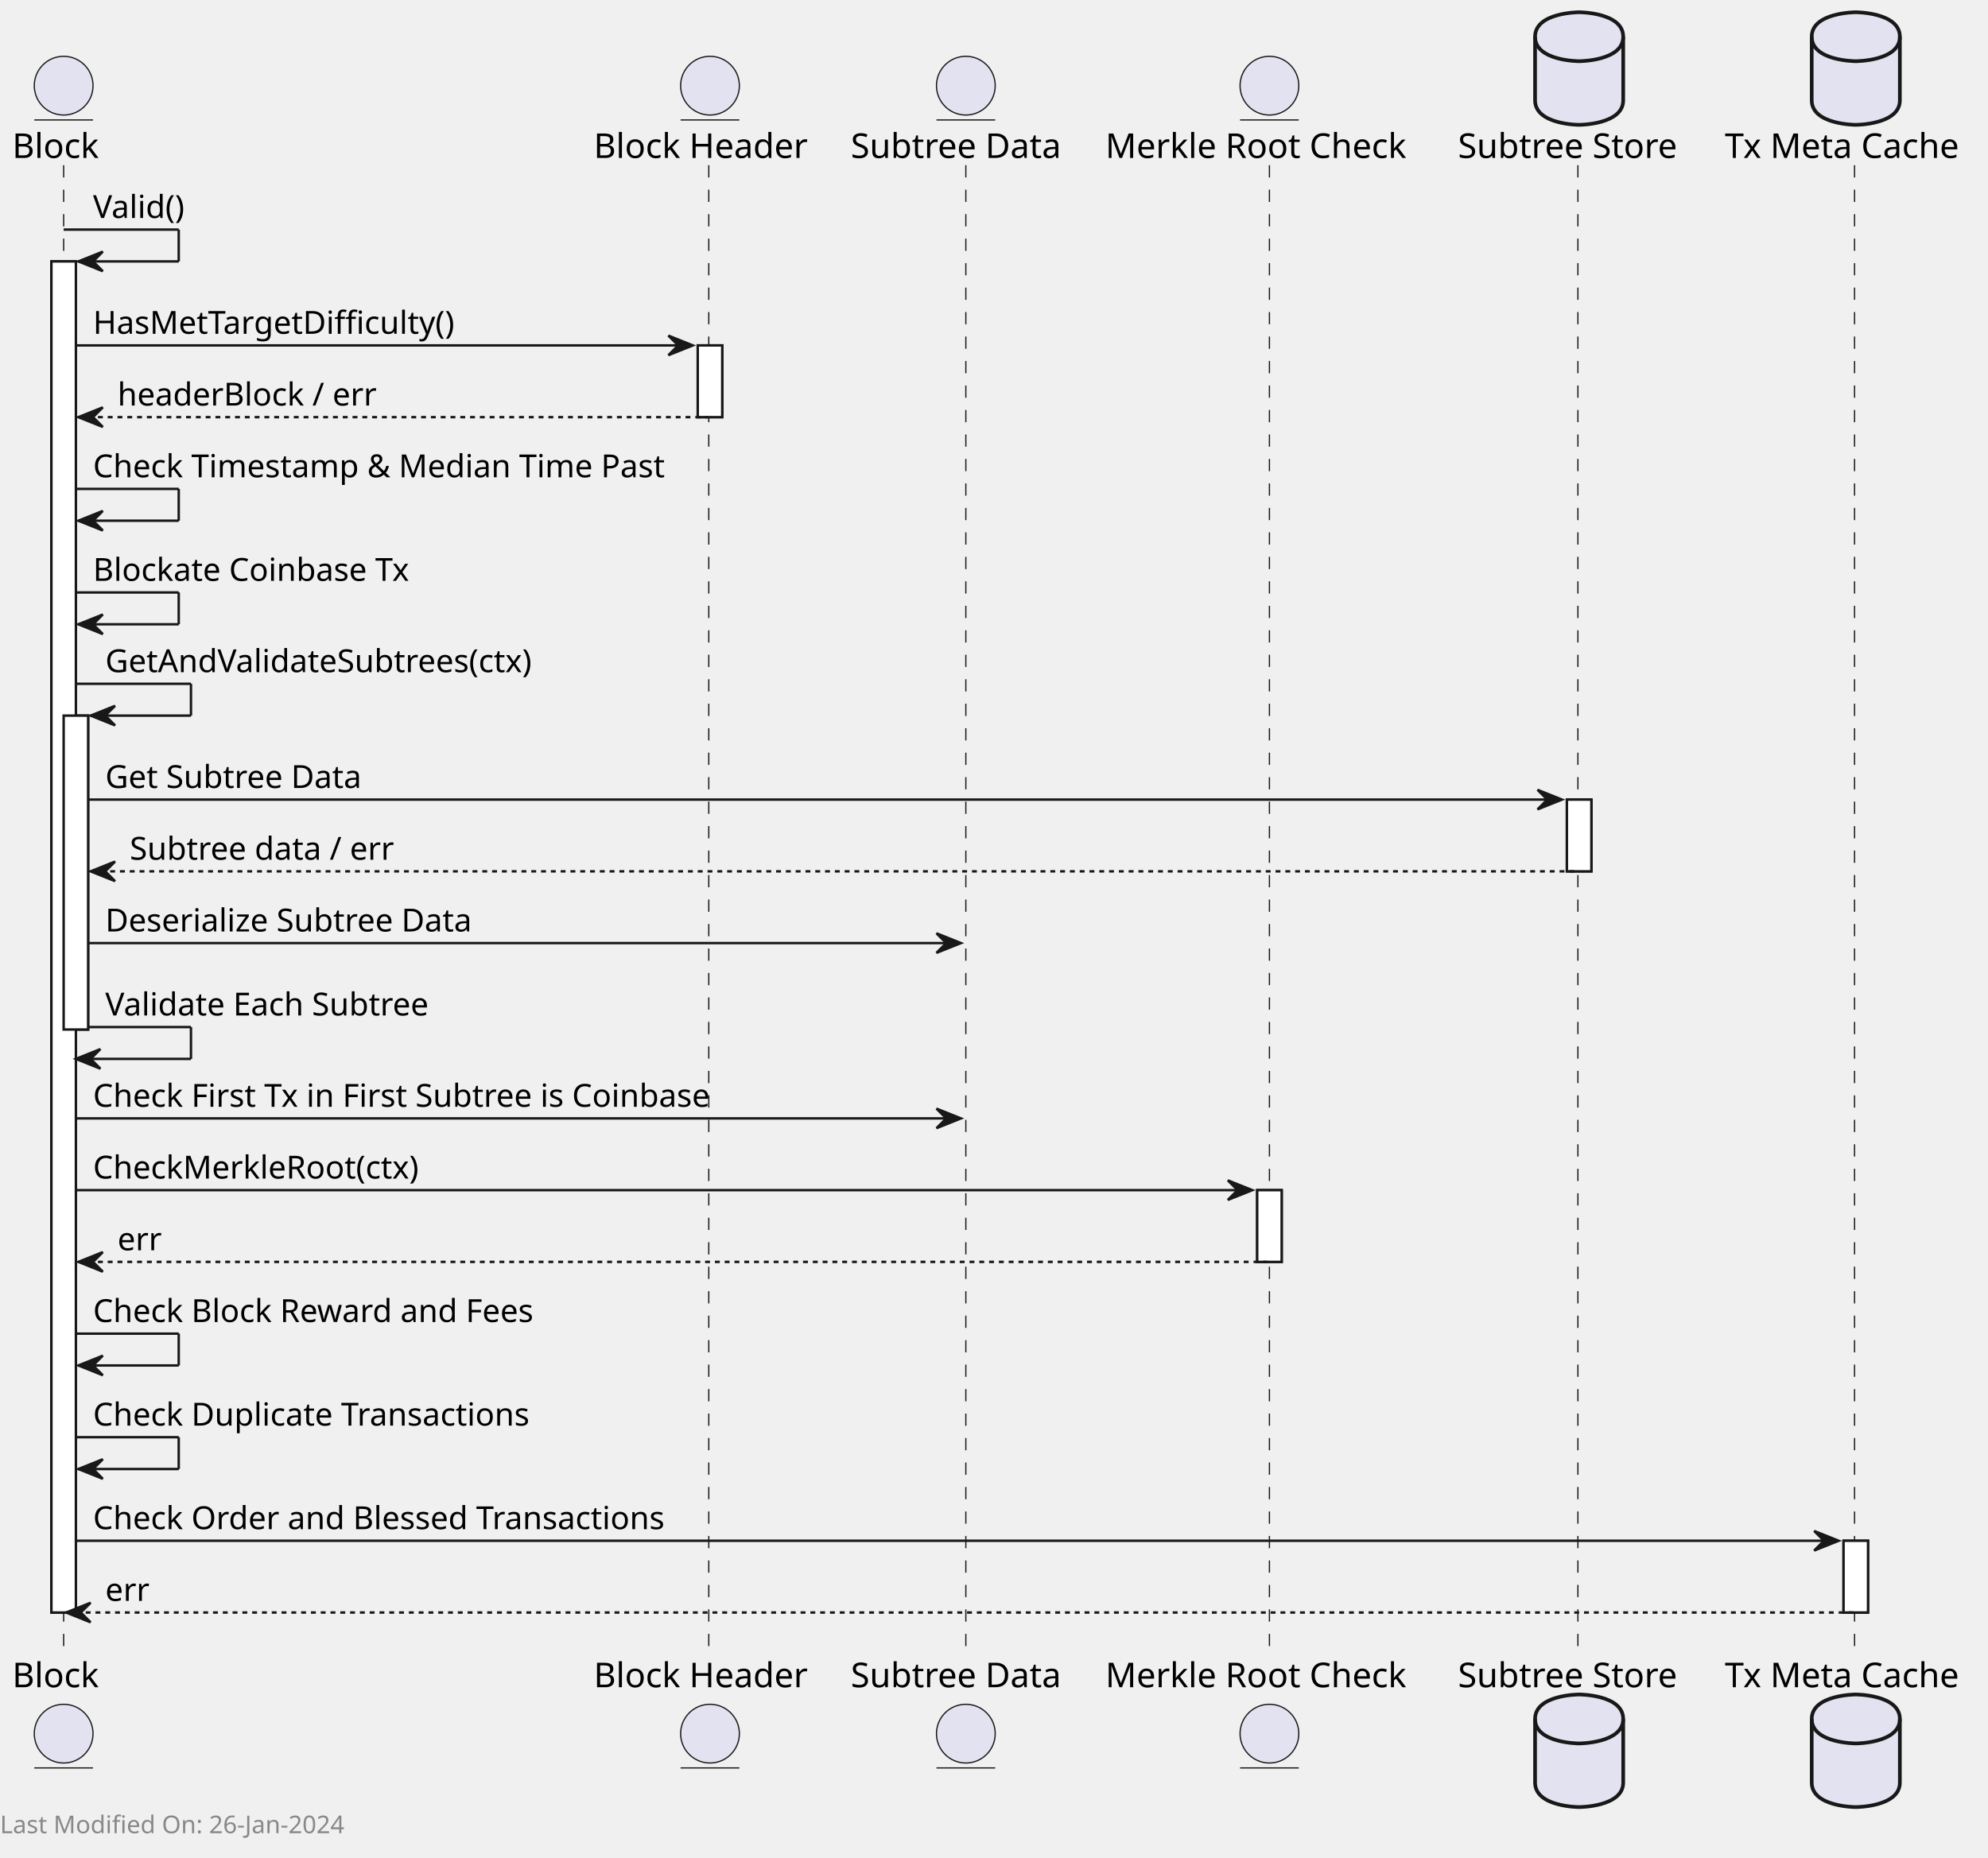
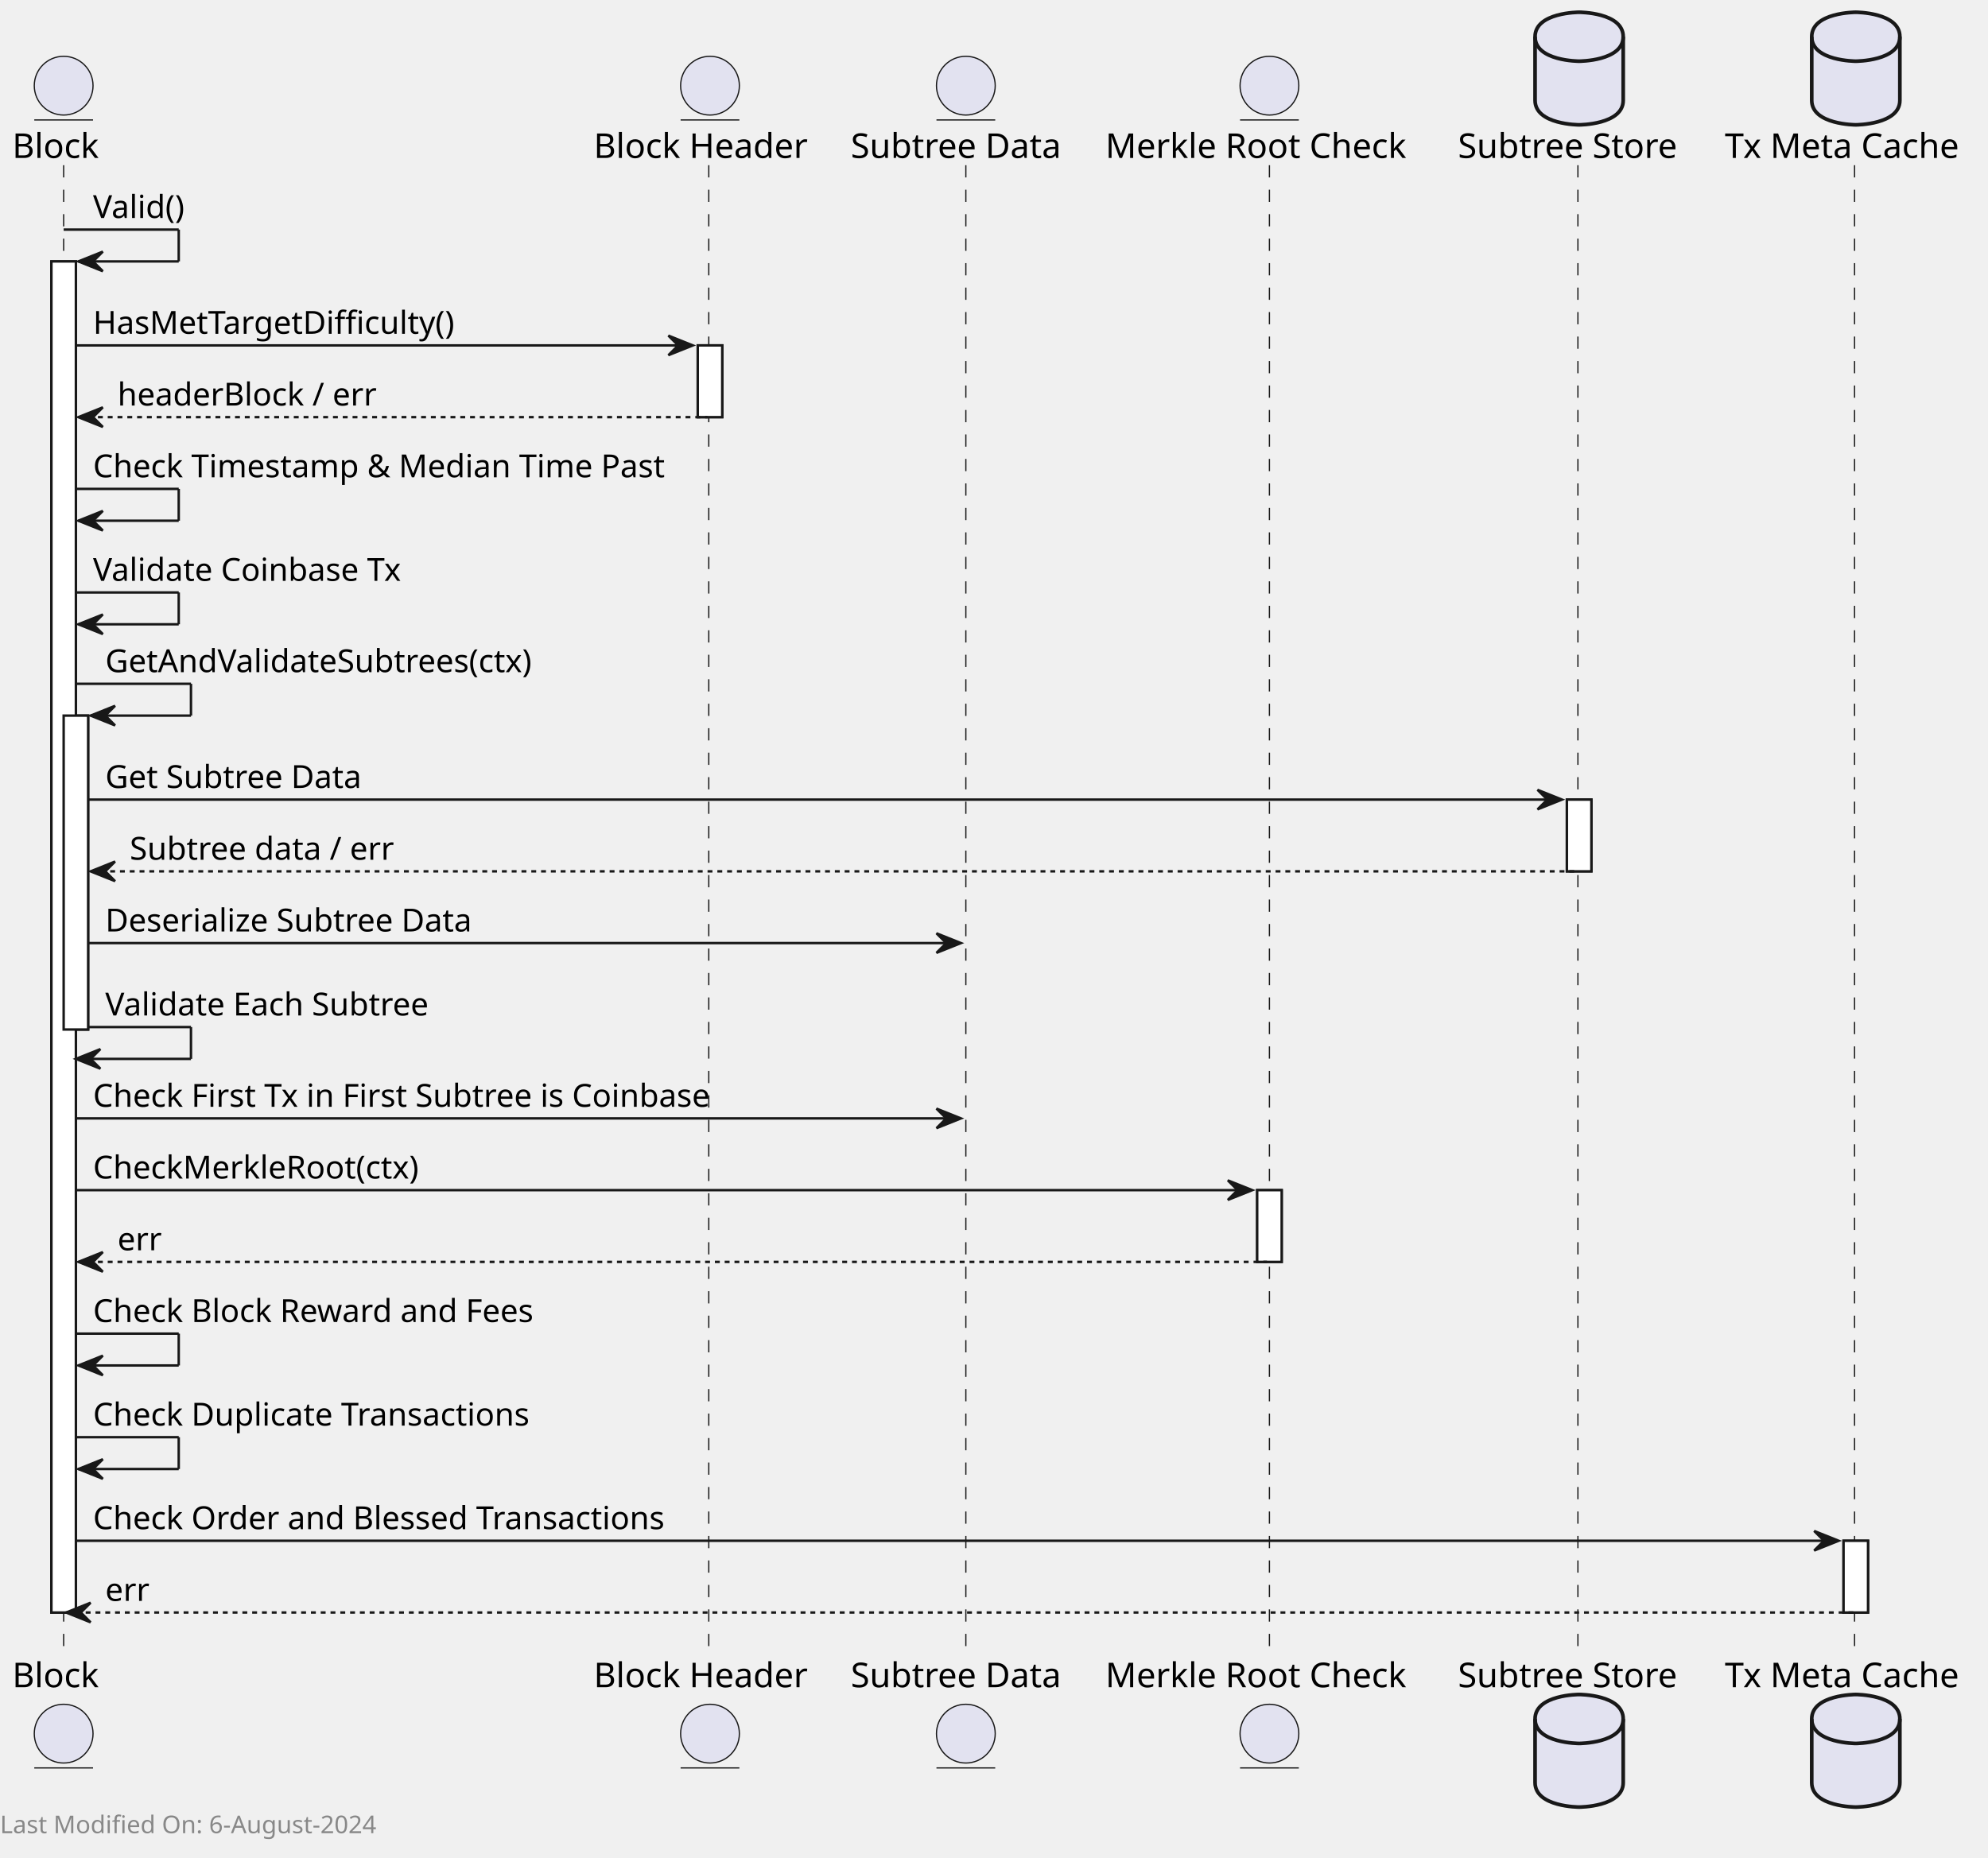
<svg xmlns="http://www.w3.org/2000/svg" contentStyleType="text/css" height="759px" preserveAspectRatio="none" style="width:812px;height:759px;background:#FFFFFF;" version="1.1" viewBox="0 0 812 759" width="812px" zoomAndPan="magnify">
  <defs />
  <g>
    <rect fill="#FFFFFF" height="551.969" style="stroke:#181818;stroke-width:1.0;" width="10" x="21" y="106.799" />
    <rect fill="#FFFFFF" height="128.242" style="stroke:#181818;stroke-width:1.0;" width="10" x="26" y="292.352" />
    <rect fill="#FFFFFF" height="29.311" style="stroke:#181818;stroke-width:1.0;" width="10" x="285" y="141.109" />
    <rect fill="#FFFFFF" height="29.311" style="stroke:#181818;stroke-width:1.0;" width="10" x="513.5" y="486.215" />
    <rect fill="#FFFFFF" height="29.311" style="stroke:#181818;stroke-width:1.0;" width="10" x="640" y="326.662" />
    <rect fill="#FFFFFF" height="29.311" style="stroke:#181818;stroke-width:1.0;" width="10" x="753" y="629.457" />
    <line style="stroke:#181818;stroke-width:0.5;stroke-dasharray:5.0,5.0;" x1="26" x2="26" y1="67.488" y2="676.768" />
    <line style="stroke:#181818;stroke-width:0.5;stroke-dasharray:5.0,5.0;" x1="289.5" x2="289.5" y1="67.488" y2="676.768" />
    <line style="stroke:#181818;stroke-width:0.5;stroke-dasharray:5.0,5.0;" x1="394.5" x2="394.5" y1="67.488" y2="676.768" />
    <line style="stroke:#181818;stroke-width:0.5;stroke-dasharray:5.0,5.0;" x1="518.5" x2="518.5" y1="67.488" y2="676.768" />
    <line style="stroke:#181818;stroke-width:0.5;stroke-dasharray:5.0,5.0;" x1="644.5" x2="644.5" y1="67.488" y2="676.768" />
    <line style="stroke:#181818;stroke-width:0.5;stroke-dasharray:5.0,5.0;" x1="757.5" x2="757.5" y1="67.488" y2="676.768" />
    <text fill="#000000" font-family="sans-serif" font-size="14" lengthAdjust="spacing" textLength="36" x="5" y="64.535">Block</text>
    <ellipse cx="26" cy="35" fill="#E2E2F0" rx="12" ry="12" style="stroke:#181818;stroke-width:0.5;" />
    <line style="stroke:#181818;stroke-width:0.5;" x1="14" x2="38" y1="49" y2="49" />
    <text fill="#000000" font-family="sans-serif" font-size="14" lengthAdjust="spacing" textLength="36" x="5" y="689.303">Block</text>
    <ellipse cx="26" cy="708.256" fill="#E2E2F0" rx="12" ry="12" style="stroke:#181818;stroke-width:0.5;" />
    <line style="stroke:#181818;stroke-width:0.5;" x1="14" x2="38" y1="722.256" y2="722.256" />
    <text fill="#000000" font-family="sans-serif" font-size="14" lengthAdjust="spacing" textLength="89" x="242.5" y="64.535">Block Header</text>
    <ellipse cx="290" cy="35" fill="#E2E2F0" rx="12" ry="12" style="stroke:#181818;stroke-width:0.5;" />
    <line style="stroke:#181818;stroke-width:0.5;" x1="278" x2="302" y1="49" y2="49" />
    <text fill="#000000" font-family="sans-serif" font-size="14" lengthAdjust="spacing" textLength="89" x="242.5" y="689.303">Block Header</text>
    <ellipse cx="290" cy="708.256" fill="#E2E2F0" rx="12" ry="12" style="stroke:#181818;stroke-width:0.5;" />
    <line style="stroke:#181818;stroke-width:0.5;" x1="278" x2="302" y1="722.256" y2="722.256" />
    <text fill="#000000" font-family="sans-serif" font-size="14" lengthAdjust="spacing" textLength="88" x="347.5" y="64.535">Subtree Data</text>
    <ellipse cx="394.5" cy="35" fill="#E2E2F0" rx="12" ry="12" style="stroke:#181818;stroke-width:0.5;" />
    <line style="stroke:#181818;stroke-width:0.5;" x1="382.5" x2="406.5" y1="49" y2="49" />
    <text fill="#000000" font-family="sans-serif" font-size="14" lengthAdjust="spacing" textLength="88" x="347.5" y="689.303">Subtree Data</text>
    <ellipse cx="394.5" cy="708.256" fill="#E2E2F0" rx="12" ry="12" style="stroke:#181818;stroke-width:0.5;" />
    <line style="stroke:#181818;stroke-width:0.5;" x1="382.5" x2="406.5" y1="722.256" y2="722.256" />
    <text fill="#000000" font-family="sans-serif" font-size="14" lengthAdjust="spacing" textLength="128" x="451.5" y="64.535">Merkle Root Check</text>
    <ellipse cx="518.5" cy="35" fill="#E2E2F0" rx="12" ry="12" style="stroke:#181818;stroke-width:0.5;" />
    <line style="stroke:#181818;stroke-width:0.5;" x1="506.5" x2="530.5" y1="49" y2="49" />
    <text fill="#000000" font-family="sans-serif" font-size="14" lengthAdjust="spacing" textLength="128" x="451.5" y="689.303">Merkle Root Check</text>
    <ellipse cx="518.5" cy="708.256" fill="#E2E2F0" rx="12" ry="12" style="stroke:#181818;stroke-width:0.5;" />
    <line style="stroke:#181818;stroke-width:0.5;" x1="506.5" x2="530.5" y1="722.256" y2="722.256" />
    <text fill="#000000" font-family="sans-serif" font-size="14" lengthAdjust="spacing" textLength="93" x="595.5" y="64.535">Subtree Store</text>
    <path d="M627,15 C627,5 645,5 645,5 C645,5 663,5 663,15 L663,41 C663,51 645,51 645,51 C645,51 627,51 627,41 L627,15 " fill="#E2E2F0" style="stroke:#181818;stroke-width:1.5;" />
    <path d="M627,15 C627,25 645,25 645,25 C645,25 663,25 663,15 " fill="none" style="stroke:#181818;stroke-width:1.5;" />
    <text fill="#000000" font-family="sans-serif" font-size="14" lengthAdjust="spacing" textLength="93" x="595.5" y="689.303">Subtree Store</text>
    <path d="M627,702.256 C627,692.256 645,692.256 645,692.256 C645,692.256 663,692.256 663,702.256 L663,728.256 C663,738.256 645,738.256 645,738.256 C645,738.256 627,738.256 627,728.256 L627,702.256 " fill="#E2E2F0" style="stroke:#181818;stroke-width:1.5;" />
    <path d="M627,702.256 C627,712.256 645,712.256 645,712.256 C645,712.256 663,712.256 663,702.256 " fill="none" style="stroke:#181818;stroke-width:1.5;" />
    <text fill="#000000" font-family="sans-serif" font-size="14" lengthAdjust="spacing" textLength="101" x="704.5" y="64.535">Tx Meta Cache</text>
    <path d="M740,15 C740,5 758,5 758,5 C758,5 776,5 776,15 L776,41 C776,51 758,51 758,51 C758,51 740,51 740,41 L740,15 " fill="#E2E2F0" style="stroke:#181818;stroke-width:1.5;" />
    <path d="M740,15 C740,25 758,25 758,25 C758,25 776,25 776,15 " fill="none" style="stroke:#181818;stroke-width:1.5;" />
    <text fill="#000000" font-family="sans-serif" font-size="14" lengthAdjust="spacing" textLength="101" x="704.5" y="689.303">Tx Meta Cache</text>
    <path d="M740,702.256 C740,692.256 758,692.256 758,692.256 C758,692.256 776,692.256 776,702.256 L776,728.256 C776,738.256 758,738.256 758,738.256 C758,738.256 740,738.256 740,728.256 L740,702.256 " fill="#E2E2F0" style="stroke:#181818;stroke-width:1.5;" />
    <path d="M740,702.256 C740,712.256 758,712.256 758,712.256 C758,712.256 776,712.256 776,702.256 " fill="none" style="stroke:#181818;stroke-width:1.5;" />
    <rect fill="#FFFFFF" height="551.969" style="stroke:#181818;stroke-width:1.0;" width="10" x="21" y="106.799" />
    <rect fill="#FFFFFF" height="128.242" style="stroke:#181818;stroke-width:1.0;" width="10" x="26" y="292.352" />
    <rect fill="#FFFFFF" height="29.311" style="stroke:#181818;stroke-width:1.0;" width="10" x="285" y="141.109" />
    <rect fill="#FFFFFF" height="29.311" style="stroke:#181818;stroke-width:1.0;" width="10" x="513.5" y="486.215" />
    <rect fill="#FFFFFF" height="29.311" style="stroke:#181818;stroke-width:1.0;" width="10" x="640" y="326.662" />
    <rect fill="#FFFFFF" height="29.311" style="stroke:#181818;stroke-width:1.0;" width="10" x="753" y="629.457" />
    <line style="stroke:#181818;stroke-width:1.0;" x1="26" x2="73" y1="93.799" y2="93.799" />
    <line style="stroke:#181818;stroke-width:1.0;" x1="73" x2="73" y1="93.799" y2="106.799" />
    <line style="stroke:#181818;stroke-width:1.0;" x1="32" x2="73" y1="106.799" y2="106.799" />
    <polygon fill="#181818" points="42,102.799,32,106.799,42,110.799,38,106.799" style="stroke:#181818;stroke-width:1.0;" />
    <text fill="#000000" font-family="sans-serif" font-size="13" lengthAdjust="spacing" textLength="39" x="38" y="89.057">Valid()</text>
    <polygon fill="#181818" points="273,137.109,283,141.109,273,145.109,277,141.109" style="stroke:#181818;stroke-width:1.0;" />
    <line style="stroke:#181818;stroke-width:1.0;" x1="31" x2="279" y1="141.109" y2="141.109" />
    <text fill="#000000" font-family="sans-serif" font-size="13" lengthAdjust="spacing" textLength="154" x="38" y="136.367">HasMetTargetDifficulty()</text>
    <polygon fill="#181818" points="42,166.42,32,170.42,42,174.42,38,170.42" style="stroke:#181818;stroke-width:1.0;" />
    <line style="stroke:#181818;stroke-width:1.0;stroke-dasharray:2.0,2.0;" x1="36" x2="289" y1="170.42" y2="170.42" />
    <text fill="#000000" font-family="sans-serif" font-size="13" lengthAdjust="spacing" textLength="108" x="48" y="165.678">headerBlock / err</text>
    <line style="stroke:#181818;stroke-width:1.0;" x1="31" x2="73" y1="199.731" y2="199.731" />
    <line style="stroke:#181818;stroke-width:1.0;" x1="73" x2="73" y1="199.731" y2="212.731" />
    <line style="stroke:#181818;stroke-width:1.0;" x1="32" x2="73" y1="212.731" y2="212.731" />
    <polygon fill="#181818" points="42,208.731,32,212.731,42,216.731,38,212.731" style="stroke:#181818;stroke-width:1.0;" />
    <text fill="#000000" font-family="sans-serif" font-size="13" lengthAdjust="spacing" textLength="240" x="38" y="194.988">Check Timestamp &amp; Median Time Past</text>
    <line style="stroke:#181818;stroke-width:1.0;" x1="31" x2="73" y1="242.041" y2="242.041" />
    <line style="stroke:#181818;stroke-width:1.0;" x1="73" x2="73" y1="242.041" y2="255.041" />
    <line style="stroke:#181818;stroke-width:1.0;" x1="32" x2="73" y1="255.041" y2="255.041" />
    <polygon fill="#181818" points="42,251.041,32,255.041,42,259.041,38,255.041" style="stroke:#181818;stroke-width:1.0;" />
-     <text fill="#000000" font-family="sans-serif" font-size="13" lengthAdjust="spacing" textLength="135" x="38" y="237.299">Blockate Coinbase Tx</text>
+     <text fill="#000000" font-family="sans-serif" font-size="13" lengthAdjust="spacing" textLength="132" x="38" y="237.299">Validate Coinbase Tx</text>
    <line style="stroke:#181818;stroke-width:1.0;" x1="31" x2="78" y1="279.352" y2="279.352" />
    <line style="stroke:#181818;stroke-width:1.0;" x1="78" x2="78" y1="279.352" y2="292.352" />
    <line style="stroke:#181818;stroke-width:1.0;" x1="37" x2="78" y1="292.352" y2="292.352" />
    <polygon fill="#181818" points="47,288.352,37,292.352,47,296.352,43,292.352" style="stroke:#181818;stroke-width:1.0;" />
    <text fill="#000000" font-family="sans-serif" font-size="13" lengthAdjust="spacing" textLength="178" x="43" y="274.609">GetAndValidateSubtrees(ctx)</text>
    <polygon fill="#181818" points="628,322.662,638,326.662,628,330.662,632,326.662" style="stroke:#181818;stroke-width:1.0;" />
    <line style="stroke:#181818;stroke-width:1.0;" x1="36" x2="634" y1="326.662" y2="326.662" />
    <text fill="#000000" font-family="sans-serif" font-size="13" lengthAdjust="spacing" textLength="105" x="43" y="321.92">Get Subtree Data</text>
    <polygon fill="#181818" points="47,351.973,37,355.973,47,359.973,43,355.973" style="stroke:#181818;stroke-width:1.0;" />
    <line style="stroke:#181818;stroke-width:1.0;stroke-dasharray:2.0,2.0;" x1="41" x2="644" y1="355.973" y2="355.973" />
    <text fill="#000000" font-family="sans-serif" font-size="13" lengthAdjust="spacing" textLength="110" x="53" y="351.231">Subtree data / err</text>
    <polygon fill="#181818" points="382.5,381.283,392.5,385.283,382.5,389.283,386.5,385.283" style="stroke:#181818;stroke-width:1.0;" />
    <line style="stroke:#181818;stroke-width:1.0;" x1="36" x2="388.5" y1="385.283" y2="385.283" />
    <text fill="#000000" font-family="sans-serif" font-size="13" lengthAdjust="spacing" textLength="153" x="43" y="380.541">Deserialize Subtree Data</text>
    <line style="stroke:#181818;stroke-width:1.0;" x1="36" x2="78" y1="419.594" y2="419.594" />
    <line style="stroke:#181818;stroke-width:1.0;" x1="78" x2="78" y1="419.594" y2="432.594" />
    <line style="stroke:#181818;stroke-width:1.0;" x1="31" x2="78" y1="432.594" y2="432.594" />
    <polygon fill="#181818" points="41,428.594,31,432.594,41,436.594,37,432.594" style="stroke:#181818;stroke-width:1.0;" />
    <text fill="#000000" font-family="sans-serif" font-size="13" lengthAdjust="spacing" textLength="134" x="43" y="414.852">Validate Each Subtree</text>
    <polygon fill="#181818" points="382.5,452.904,392.5,456.904,382.5,460.904,386.5,456.904" style="stroke:#181818;stroke-width:1.0;" />
    <line style="stroke:#181818;stroke-width:1.0;" x1="31" x2="388.5" y1="456.904" y2="456.904" />
    <text fill="#000000" font-family="sans-serif" font-size="13" lengthAdjust="spacing" textLength="267" x="38" y="452.162">Check First Tx in First Subtree is Coinbase</text>
    <polygon fill="#181818" points="501.5,482.215,511.5,486.215,501.5,490.215,505.5,486.215" style="stroke:#181818;stroke-width:1.0;" />
    <line style="stroke:#181818;stroke-width:1.0;" x1="31" x2="507.5" y1="486.215" y2="486.215" />
    <text fill="#000000" font-family="sans-serif" font-size="13" lengthAdjust="spacing" textLength="138" x="38" y="481.473">CheckMerkleRoot(ctx)</text>
    <polygon fill="#181818" points="42,511.525,32,515.525,42,519.525,38,515.525" style="stroke:#181818;stroke-width:1.0;" />
    <line style="stroke:#181818;stroke-width:1.0;stroke-dasharray:2.0,2.0;" x1="36" x2="517.5" y1="515.525" y2="515.525" />
    <text fill="#000000" font-family="sans-serif" font-size="13" lengthAdjust="spacing" textLength="17" x="48" y="510.783">err</text>
    <line style="stroke:#181818;stroke-width:1.0;" x1="31" x2="73" y1="544.836" y2="544.836" />
    <line style="stroke:#181818;stroke-width:1.0;" x1="73" x2="73" y1="544.836" y2="557.836" />
    <line style="stroke:#181818;stroke-width:1.0;" x1="32" x2="73" y1="557.836" y2="557.836" />
    <polygon fill="#181818" points="42,553.836,32,557.836,42,561.836,38,557.836" style="stroke:#181818;stroke-width:1.0;" />
    <text fill="#000000" font-family="sans-serif" font-size="13" lengthAdjust="spacing" textLength="185" x="38" y="540.094">Check Block Reward and Fees</text>
    <line style="stroke:#181818;stroke-width:1.0;" x1="31" x2="73" y1="587.146" y2="587.146" />
    <line style="stroke:#181818;stroke-width:1.0;" x1="73" x2="73" y1="587.146" y2="600.146" />
    <line style="stroke:#181818;stroke-width:1.0;" x1="32" x2="73" y1="600.146" y2="600.146" />
    <polygon fill="#181818" points="42,596.146,32,600.146,42,604.146,38,600.146" style="stroke:#181818;stroke-width:1.0;" />
    <text fill="#000000" font-family="sans-serif" font-size="13" lengthAdjust="spacing" textLength="188" x="38" y="582.404">Check Duplicate Transactions</text>
    <polygon fill="#181818" points="741,625.457,751,629.457,741,633.457,745,629.457" style="stroke:#181818;stroke-width:1.0;" />
    <line style="stroke:#181818;stroke-width:1.0;" x1="31" x2="747" y1="629.457" y2="629.457" />
    <text fill="#000000" font-family="sans-serif" font-size="13" lengthAdjust="spacing" textLength="241" x="38" y="624.715">Check Order and Blessed Transactions</text>
    <polygon fill="#181818" points="37,654.768,27,658.768,37,662.768,33,658.768" style="stroke:#181818;stroke-width:1.0;" />
    <line style="stroke:#181818;stroke-width:1.0;stroke-dasharray:2.0,2.0;" x1="31" x2="757" y1="658.768" y2="658.768" />
    <text fill="#000000" font-family="sans-serif" font-size="13" lengthAdjust="spacing" textLength="17" x="43" y="654.025">err</text>
-     <text fill="#888888" font-family="sans-serif" font-size="10" lengthAdjust="spacing" textLength="152" x="0" y="748.924">Last Modified On: 26-Jan-2024</text>
+     <text fill="#888888" font-family="sans-serif" font-size="10" lengthAdjust="spacing" textLength="165" x="0" y="748.924">Last Modified On: 6-August-2024</text>
  </g>
</svg>
